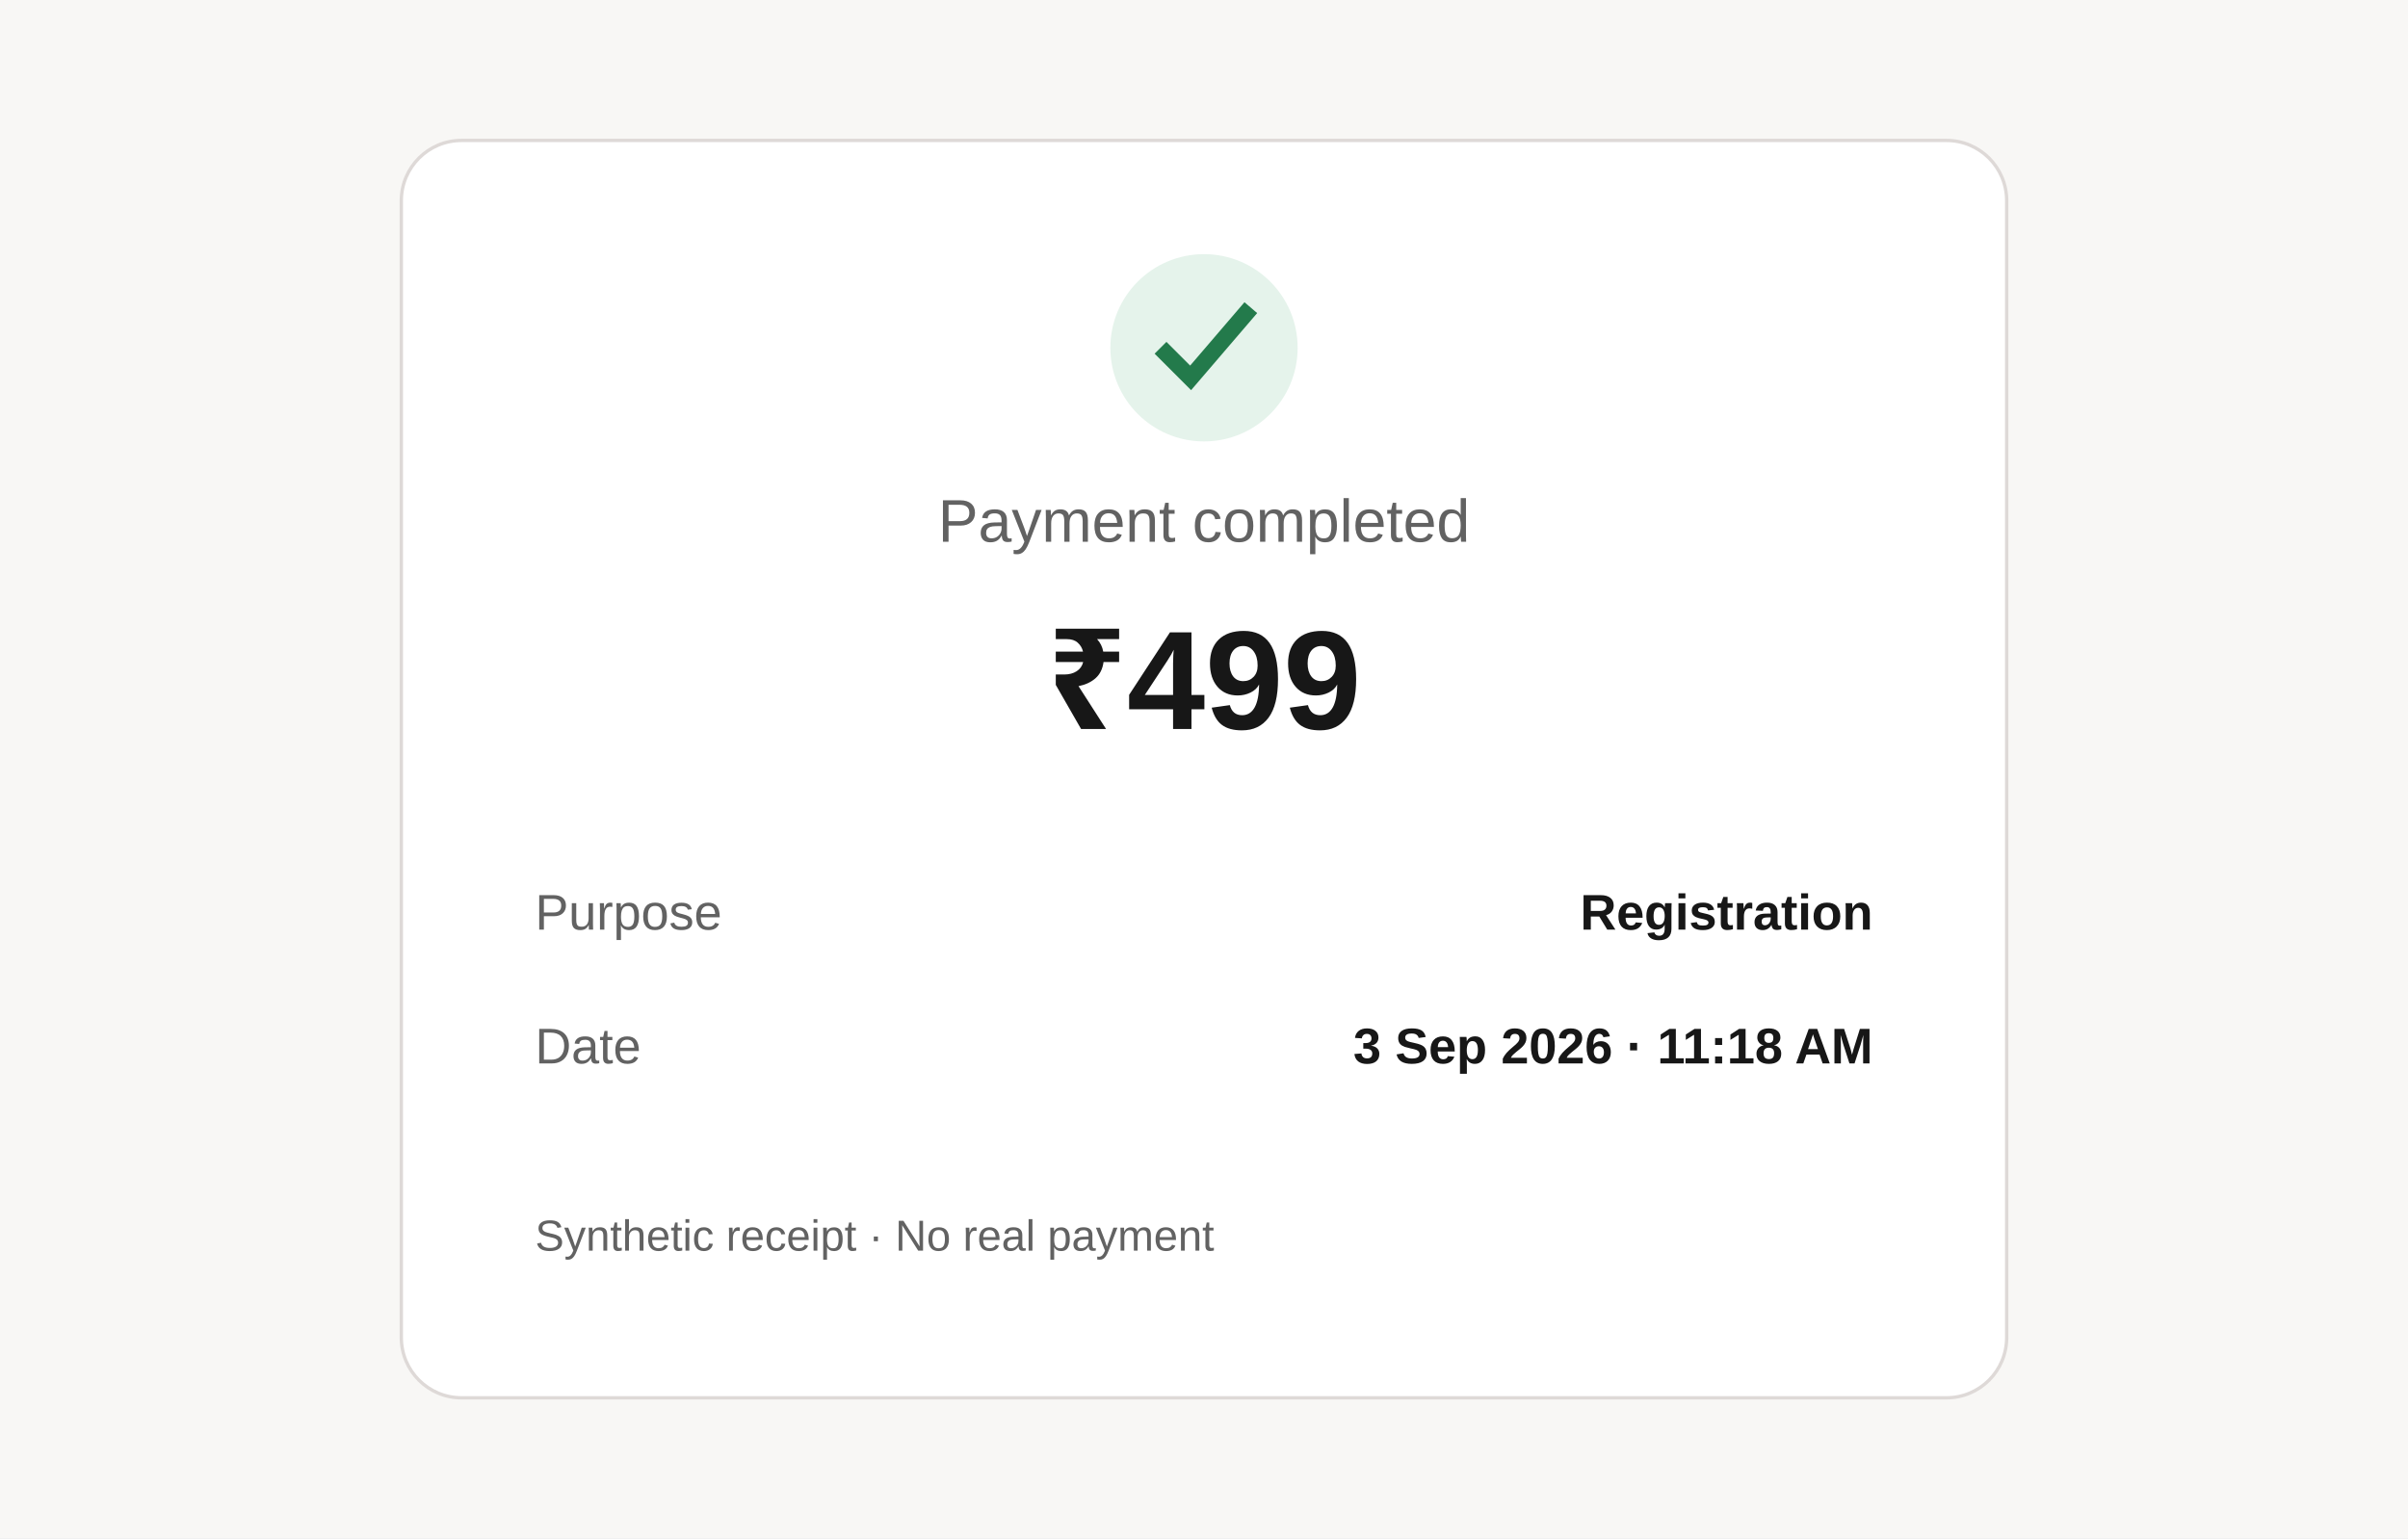
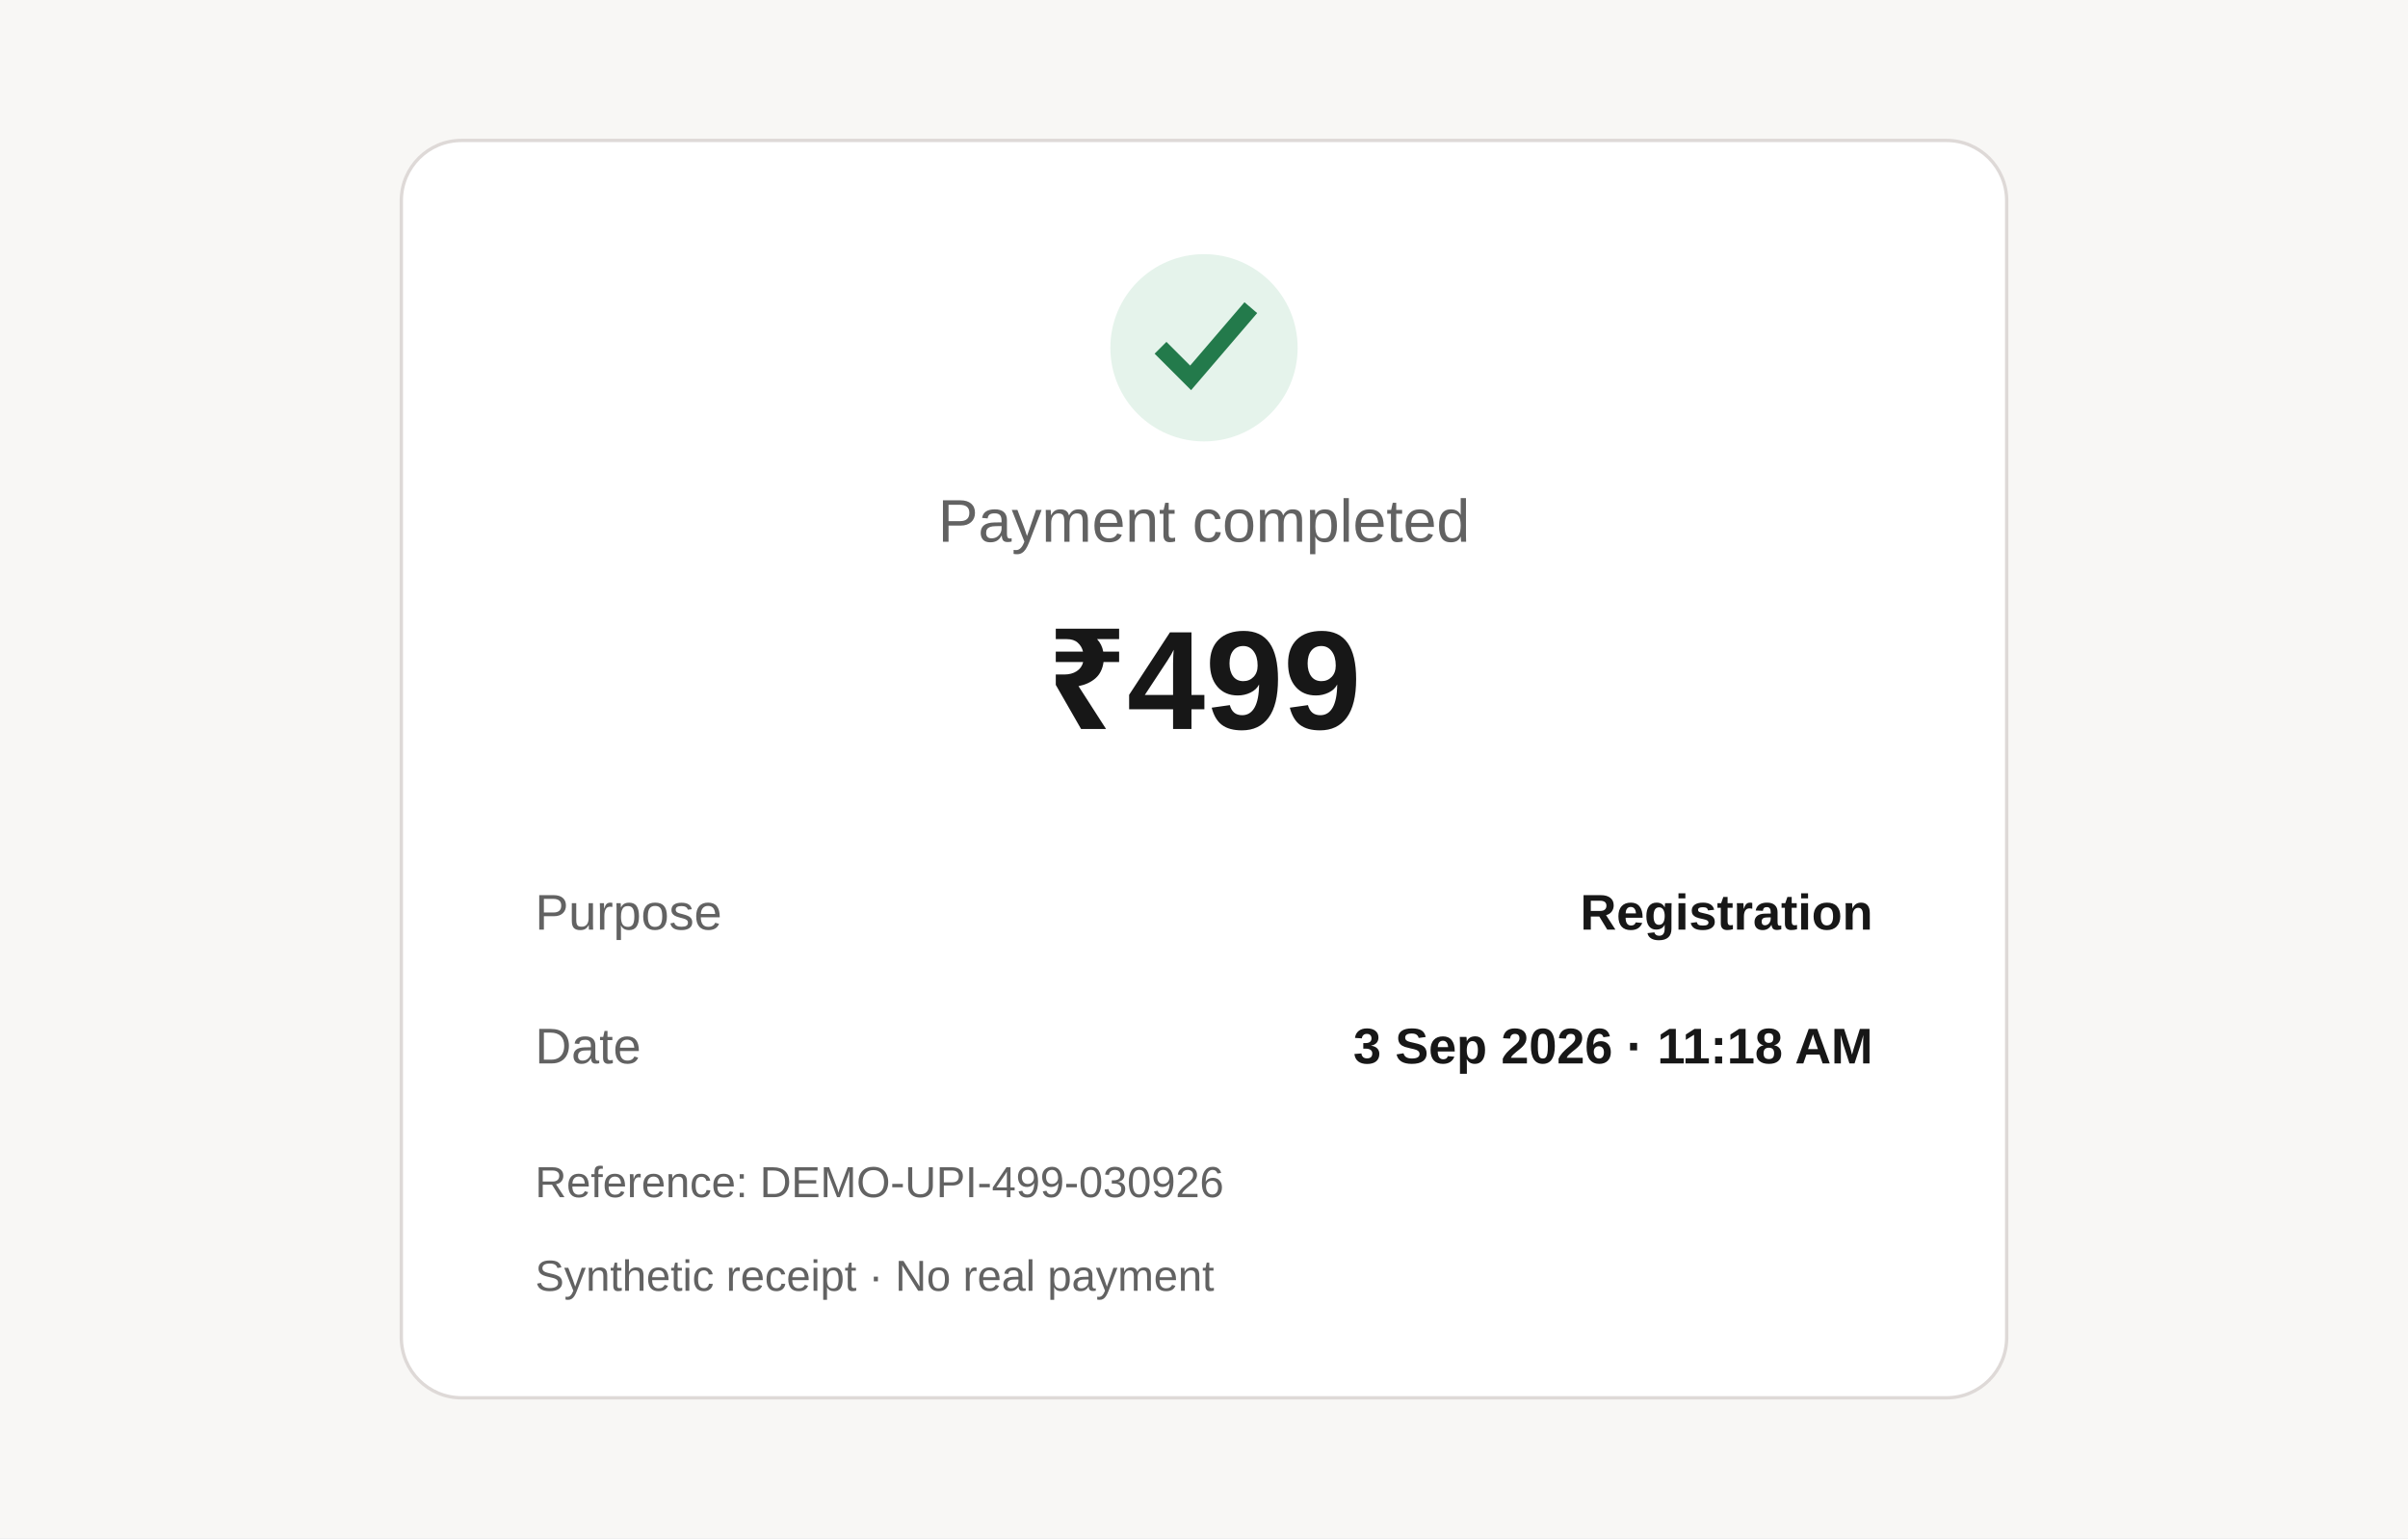
<svg xmlns="http://www.w3.org/2000/svg" width="720" height="460" viewBox="0 0 720 460" role="img" aria-labelledby="title desc">
  <rect width="720" height="460" fill="#f8f7f5" />
  <rect x="120" y="42" width="480" height="376" rx="18" fill="#fff" stroke="#ded9d7" />
  <circle cx="360" cy="104" r="28" fill="#e5f3eb" />
  <path d="m347 104 9 9 18-21" fill="none" stroke="#237a4b" stroke-width="5" />
  <text x="360" y="162" text-anchor="middle" font-family="Arial,sans-serif" font-size="18" fill="#626262">Payment completed</text>
  <text x="360" y="218" text-anchor="middle" font-family="Arial,sans-serif" font-size="42" font-weight="700" fill="#171717">₹499</text>
  <text x="160" y="278" font-family="Arial,sans-serif" font-size="15" fill="#626262">Purpose</text>
  <text x="560" y="278" text-anchor="end" font-family="Arial,sans-serif" font-size="15" font-weight="700" fill="#171717">Registration</text>
  <text x="160" y="318" font-family="Arial,sans-serif" font-size="15" fill="#626262">Date</text>
  <text x="560" y="318" text-anchor="end" font-family="Arial,sans-serif" font-size="15" font-weight="700" fill="#171717">3 Sep 2026 · 11:18 AM</text>
-   <text x="160" y="374" font-family="Arial,sans-serif" font-size="13" fill="#626262">Synthetic receipt · No real payment</text>
+   <text x="160" y="358" font-family="Arial,sans-serif" font-size="13" fill="#626262">Reference: DEMO-UPI-499-030926</text>
+   <text x="160" y="386" font-family="Arial,sans-serif" font-size="13" fill="#626262">Synthetic receipt · No real payment</text>
</svg>
